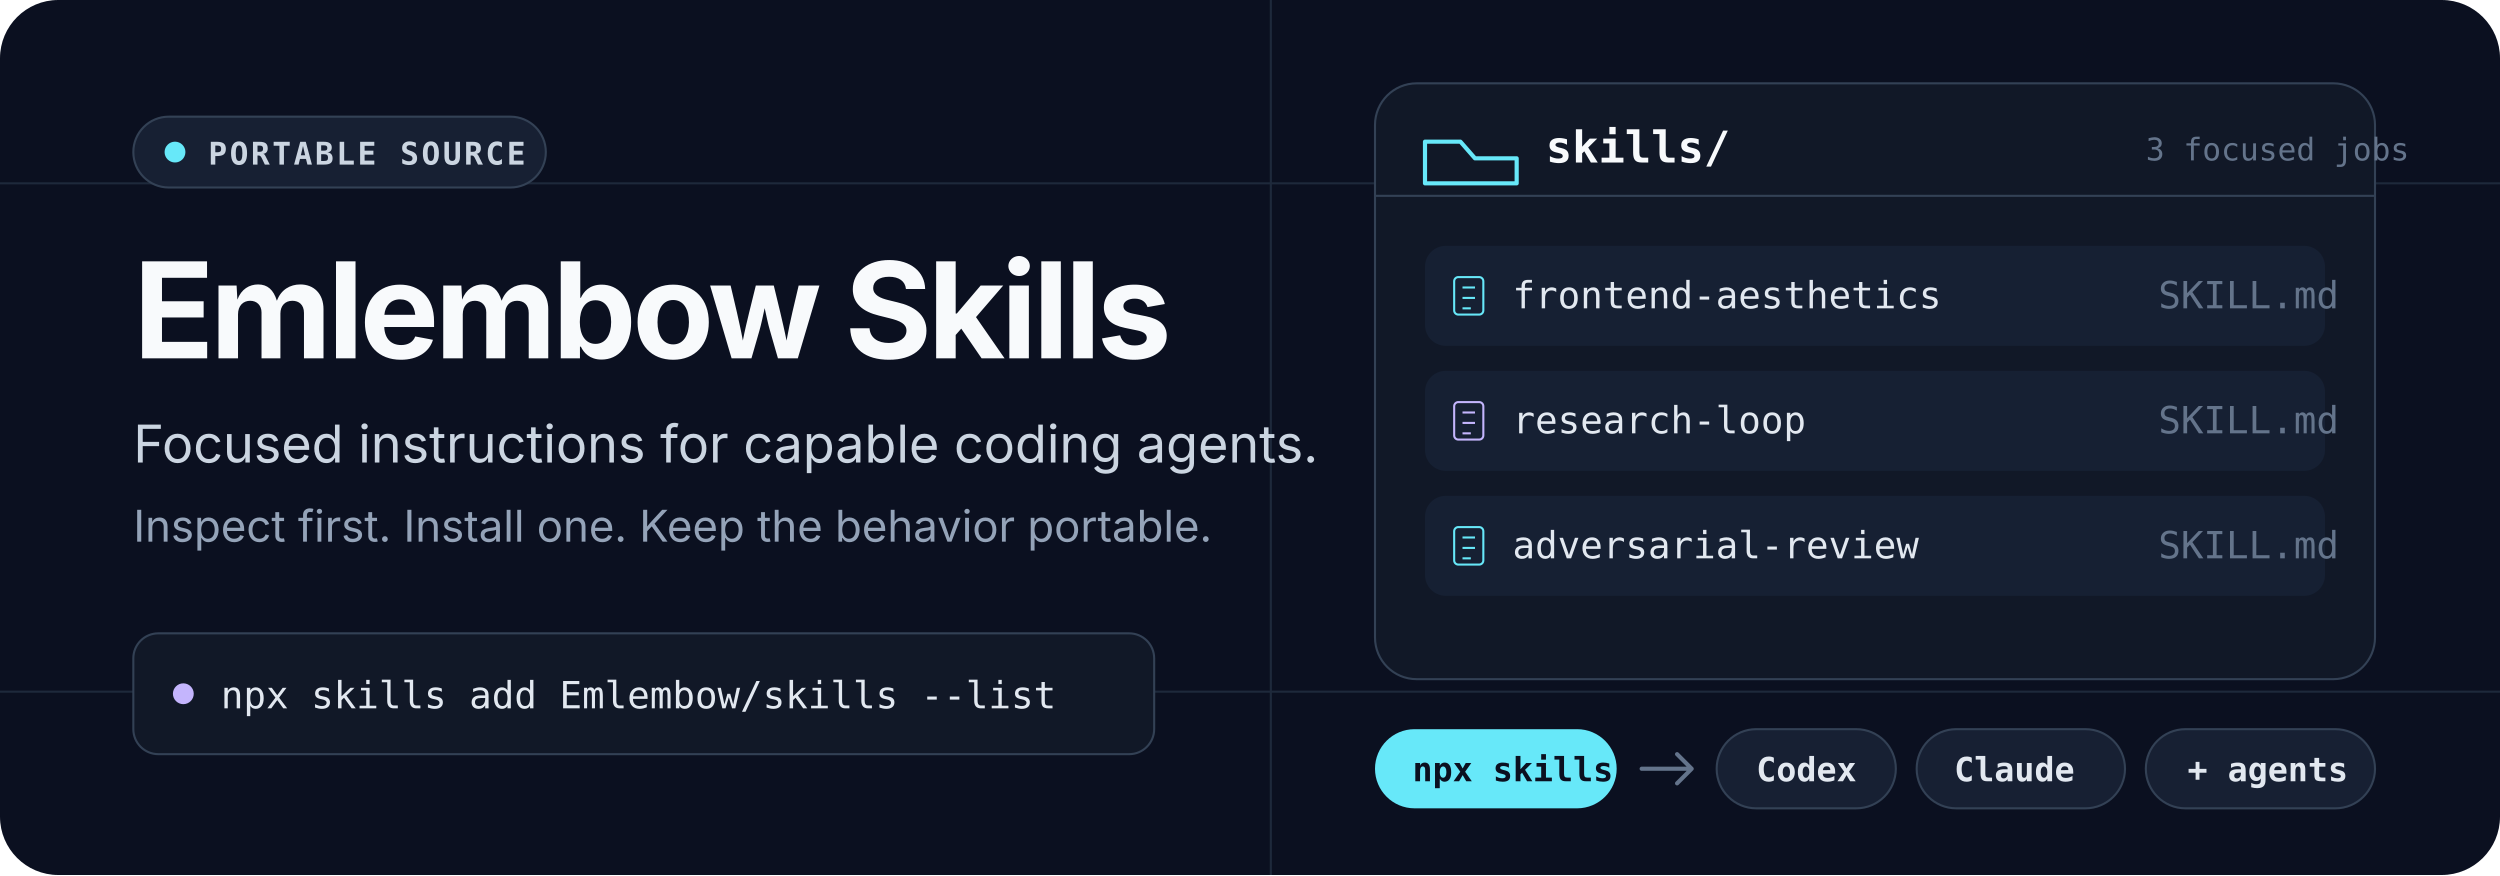
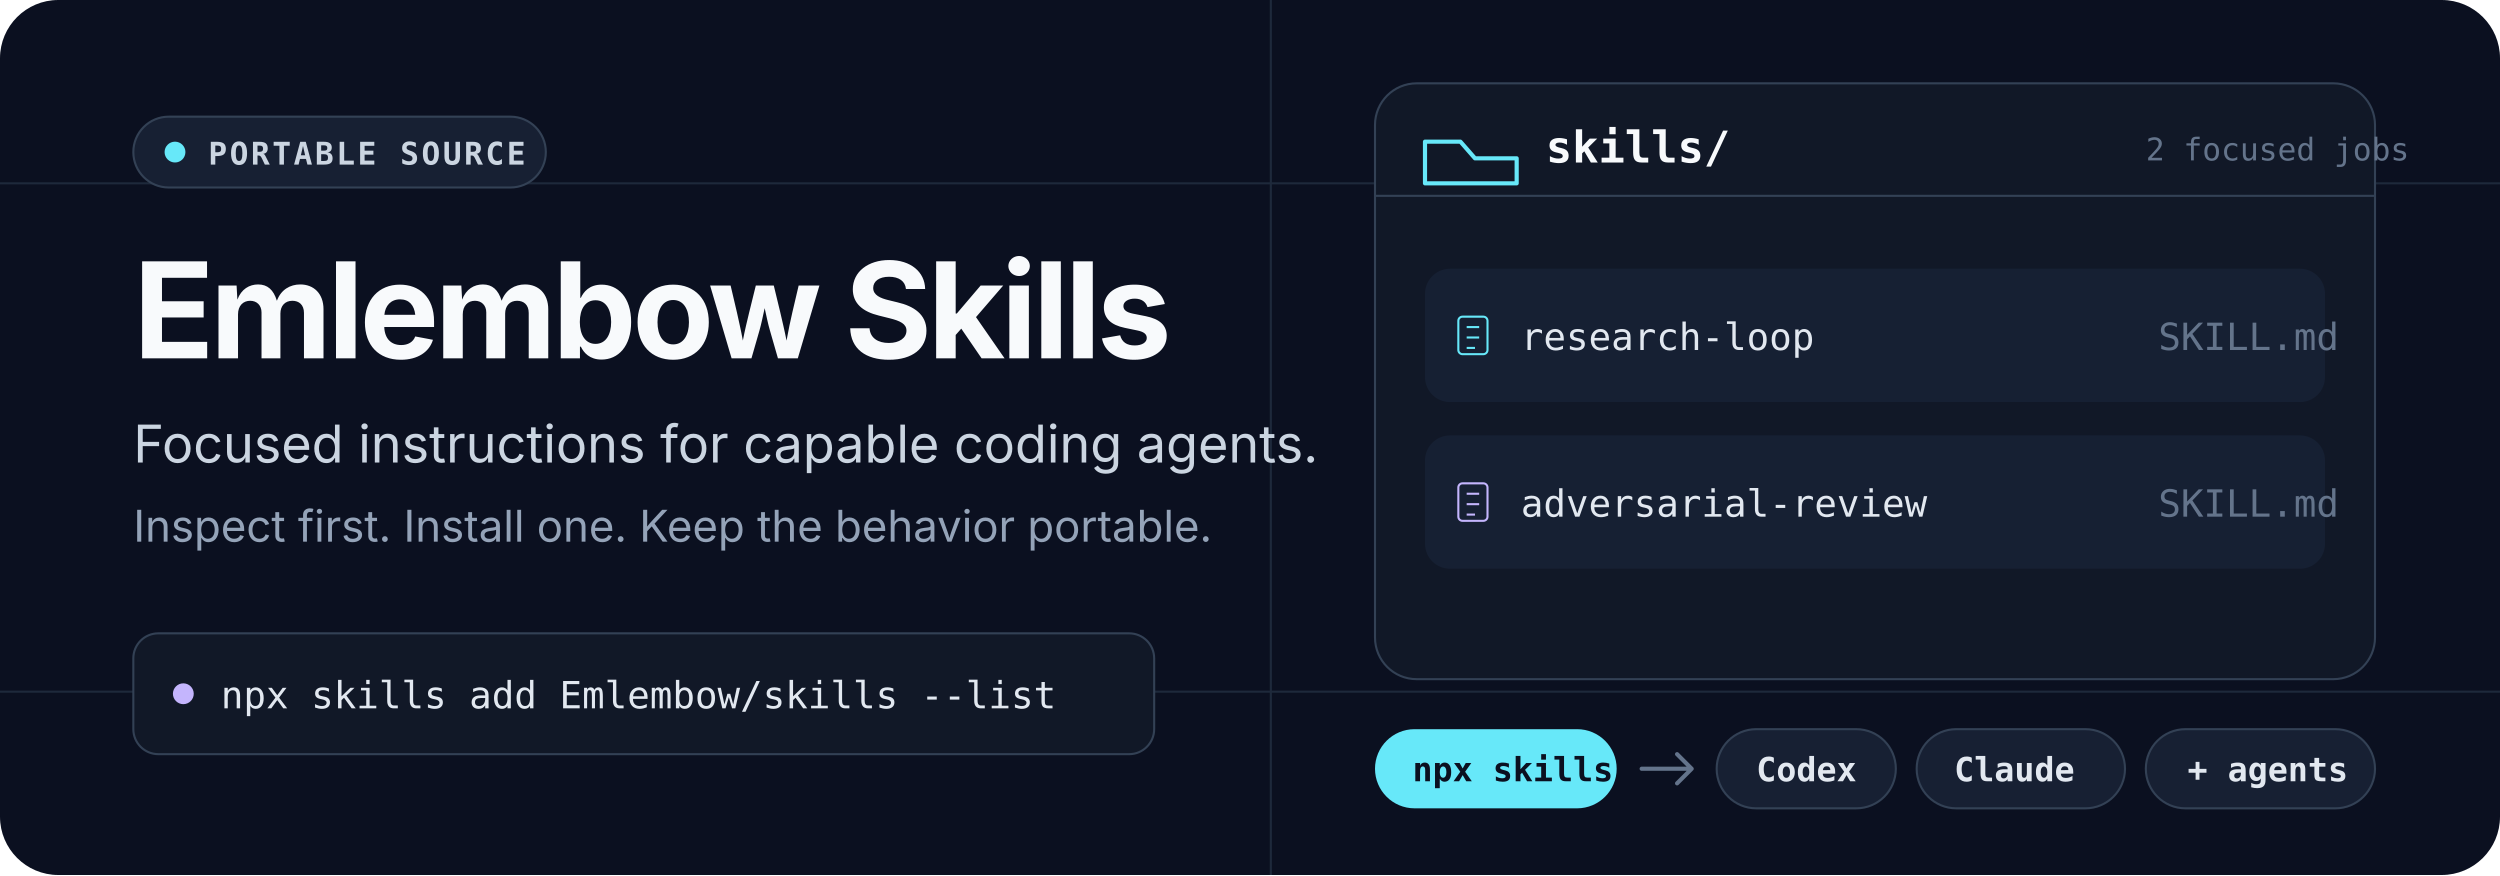
<svg xmlns="http://www.w3.org/2000/svg" width="1200" height="420" viewBox="0 0 1200 420" role="img" aria-labelledby="title desc">
  <rect width="1200" height="420" rx="28" fill="#0b1020" />
  <path d="M0 88H1200M0 332H1200" stroke="#1e293b" />
  <path d="M610 0V420" stroke="#1e293b" />
  <g transform="translate(64 56)">
    <rect width="198" height="34" rx="17" fill="#172033" stroke="#334155" />
    <circle cx="20" cy="17" r="5" fill="#67e8f9" />
    <text x="36" y="23" fill="#cbd5e1" font-family="ui-monospace, SFMono-Regular, Menlo, monospace" font-size="15" font-weight="600" letter-spacing="1.2">PORTABLE SOURCE</text>
    <text x="0" y="116" fill="#f8fafc" font-family="-apple-system, BlinkMacSystemFont, Segoe UI, sans-serif" font-size="64" font-weight="750" letter-spacing="-2">Emlembow Skills</text>
    <text x="0" y="166" fill="#cbd5e1" font-family="-apple-system, BlinkMacSystemFont, Segoe UI, sans-serif" font-size="25">Focused instructions for capable coding agents.</text>
    <text x="0" y="204" fill="#94a3b8" font-family="-apple-system, BlinkMacSystemFont, Segoe UI, sans-serif" font-size="21">Inspect first. Install one. Keep the behavior portable.</text>
    <g transform="translate(0 248)">
      <rect width="490" height="58" rx="12" fill="#111827" stroke="#334155" />
      <circle cx="24" cy="29" r="5" fill="#c4b5fd" />
      <text x="42" y="36" fill="#e2e8f0" font-family="ui-monospace, SFMono-Regular, Menlo, monospace" font-size="18">npx skills add Emlembow/skills --list</text>
    </g>
  </g>
  <g transform="translate(660 40)">
    <rect width="480" height="286" rx="20" fill="#111827" stroke="#334155" />
    <path d="M0 54H480" stroke="#334155" />
    <path d="M24 28h17l7 8h20v12H24z" fill="none" stroke="#67e8f9" stroke-width="2" stroke-linejoin="round" />
    <text x="82" y="38" fill="#f8fafc" font-family="ui-monospace, SFMono-Regular, Menlo, monospace" font-size="21" font-weight="700">skills/</text>
-     <text x="370" y="37" fill="#64748b" font-family="ui-monospace, SFMono-Regular, Menlo, monospace" font-size="15">3 focused jobs</text>
+     <text x="370" y="37" fill="#64748b" font-family="ui-monospace, SFMono-Regular, Menlo, monospace" font-size="15">2 focused jobs</text>
    <g font-family="ui-monospace, SFMono-Regular, Menlo, monospace" font-size="18">
-       <g transform="translate(24 78)">
-         <rect width="432" height="48" rx="10" fill="#162033" />
-         <rect x="14" y="15" width="14" height="18" rx="2" fill="none" stroke="#67e8f9" />
-         <path d="M18 20h6M18 25h6M18 30h4" stroke="#67e8f9" />
-         <text x="42" y="30" fill="#e2e8f0">frontend-aesthetics</text>
-         <text x="352" y="30" fill="#64748b">SKILL.md</text>
+       <g transform="translate(24 89)">
+         <rect width="432" height="64" rx="12" fill="#162033" />
+         <rect x="16" y="23" width="14" height="18" rx="2" fill="none" stroke="#67e8f9" />
+         <path d="M20 28h6M20 33h6M20 38h4" stroke="#67e8f9" />
+         <text x="46" y="39" fill="#e2e8f0">research-loop</text>
+         <text x="352" y="39" fill="#64748b">SKILL.md</text>
      </g>
-       <g transform="translate(24 138)">
-         <rect width="432" height="48" rx="10" fill="#162033" />
-         <rect x="14" y="15" width="14" height="18" rx="2" fill="none" stroke="#c4b5fd" />
-         <path d="M18 20h6M18 25h6M18 30h4" stroke="#c4b5fd" />
-         <text x="42" y="30" fill="#e2e8f0">research-loop</text>
-         <text x="352" y="30" fill="#64748b">SKILL.md</text>
-       </g>
-       <g transform="translate(24 198)">
-         <rect width="432" height="48" rx="10" fill="#162033" />
-         <rect x="14" y="15" width="14" height="18" rx="2" fill="none" stroke="#67e8f9" />
-         <path d="M18 20h6M18 25h6M18 30h4" stroke="#67e8f9" />
-         <text x="42" y="30" fill="#e2e8f0">adversarial-review</text>
-         <text x="352" y="30" fill="#64748b">SKILL.md</text>
+       <g transform="translate(24 169)">
+         <rect width="432" height="64" rx="12" fill="#162033" />
+         <rect x="16" y="23" width="14" height="18" rx="2" fill="none" stroke="#c4b5fd" />
+         <path d="M20 28h6M20 33h6M20 38h4" stroke="#c4b5fd" />
+         <text x="46" y="39" fill="#e2e8f0">adversarial-review</text>
+         <text x="352" y="39" fill="#64748b">SKILL.md</text>
      </g>
    </g>
  </g>
  <g transform="translate(660 350)" font-family="ui-monospace, SFMono-Regular, Menlo, monospace" font-size="16" font-weight="650">
    <rect width="116" height="38" rx="19" fill="#67e8f9" />
    <text x="18" y="25" fill="#0b1020">npx skills</text>
    <path d="M128 19h24m-7-7 7 7-7 7" fill="none" stroke="#64748b" stroke-width="2" stroke-linecap="round" stroke-linejoin="round" />
    <rect x="164" width="86" height="38" rx="19" fill="#172033" stroke="#334155" />
    <text x="183" y="25" fill="#e2e8f0">Codex</text>
    <rect x="260" width="100" height="38" rx="19" fill="#172033" stroke="#334155" />
    <text x="278" y="25" fill="#e2e8f0">Claude</text>
    <rect x="370" width="110" height="38" rx="19" fill="#172033" stroke="#334155" />
    <text x="390" y="25" fill="#e2e8f0">+ agents</text>
  </g>
</svg>
